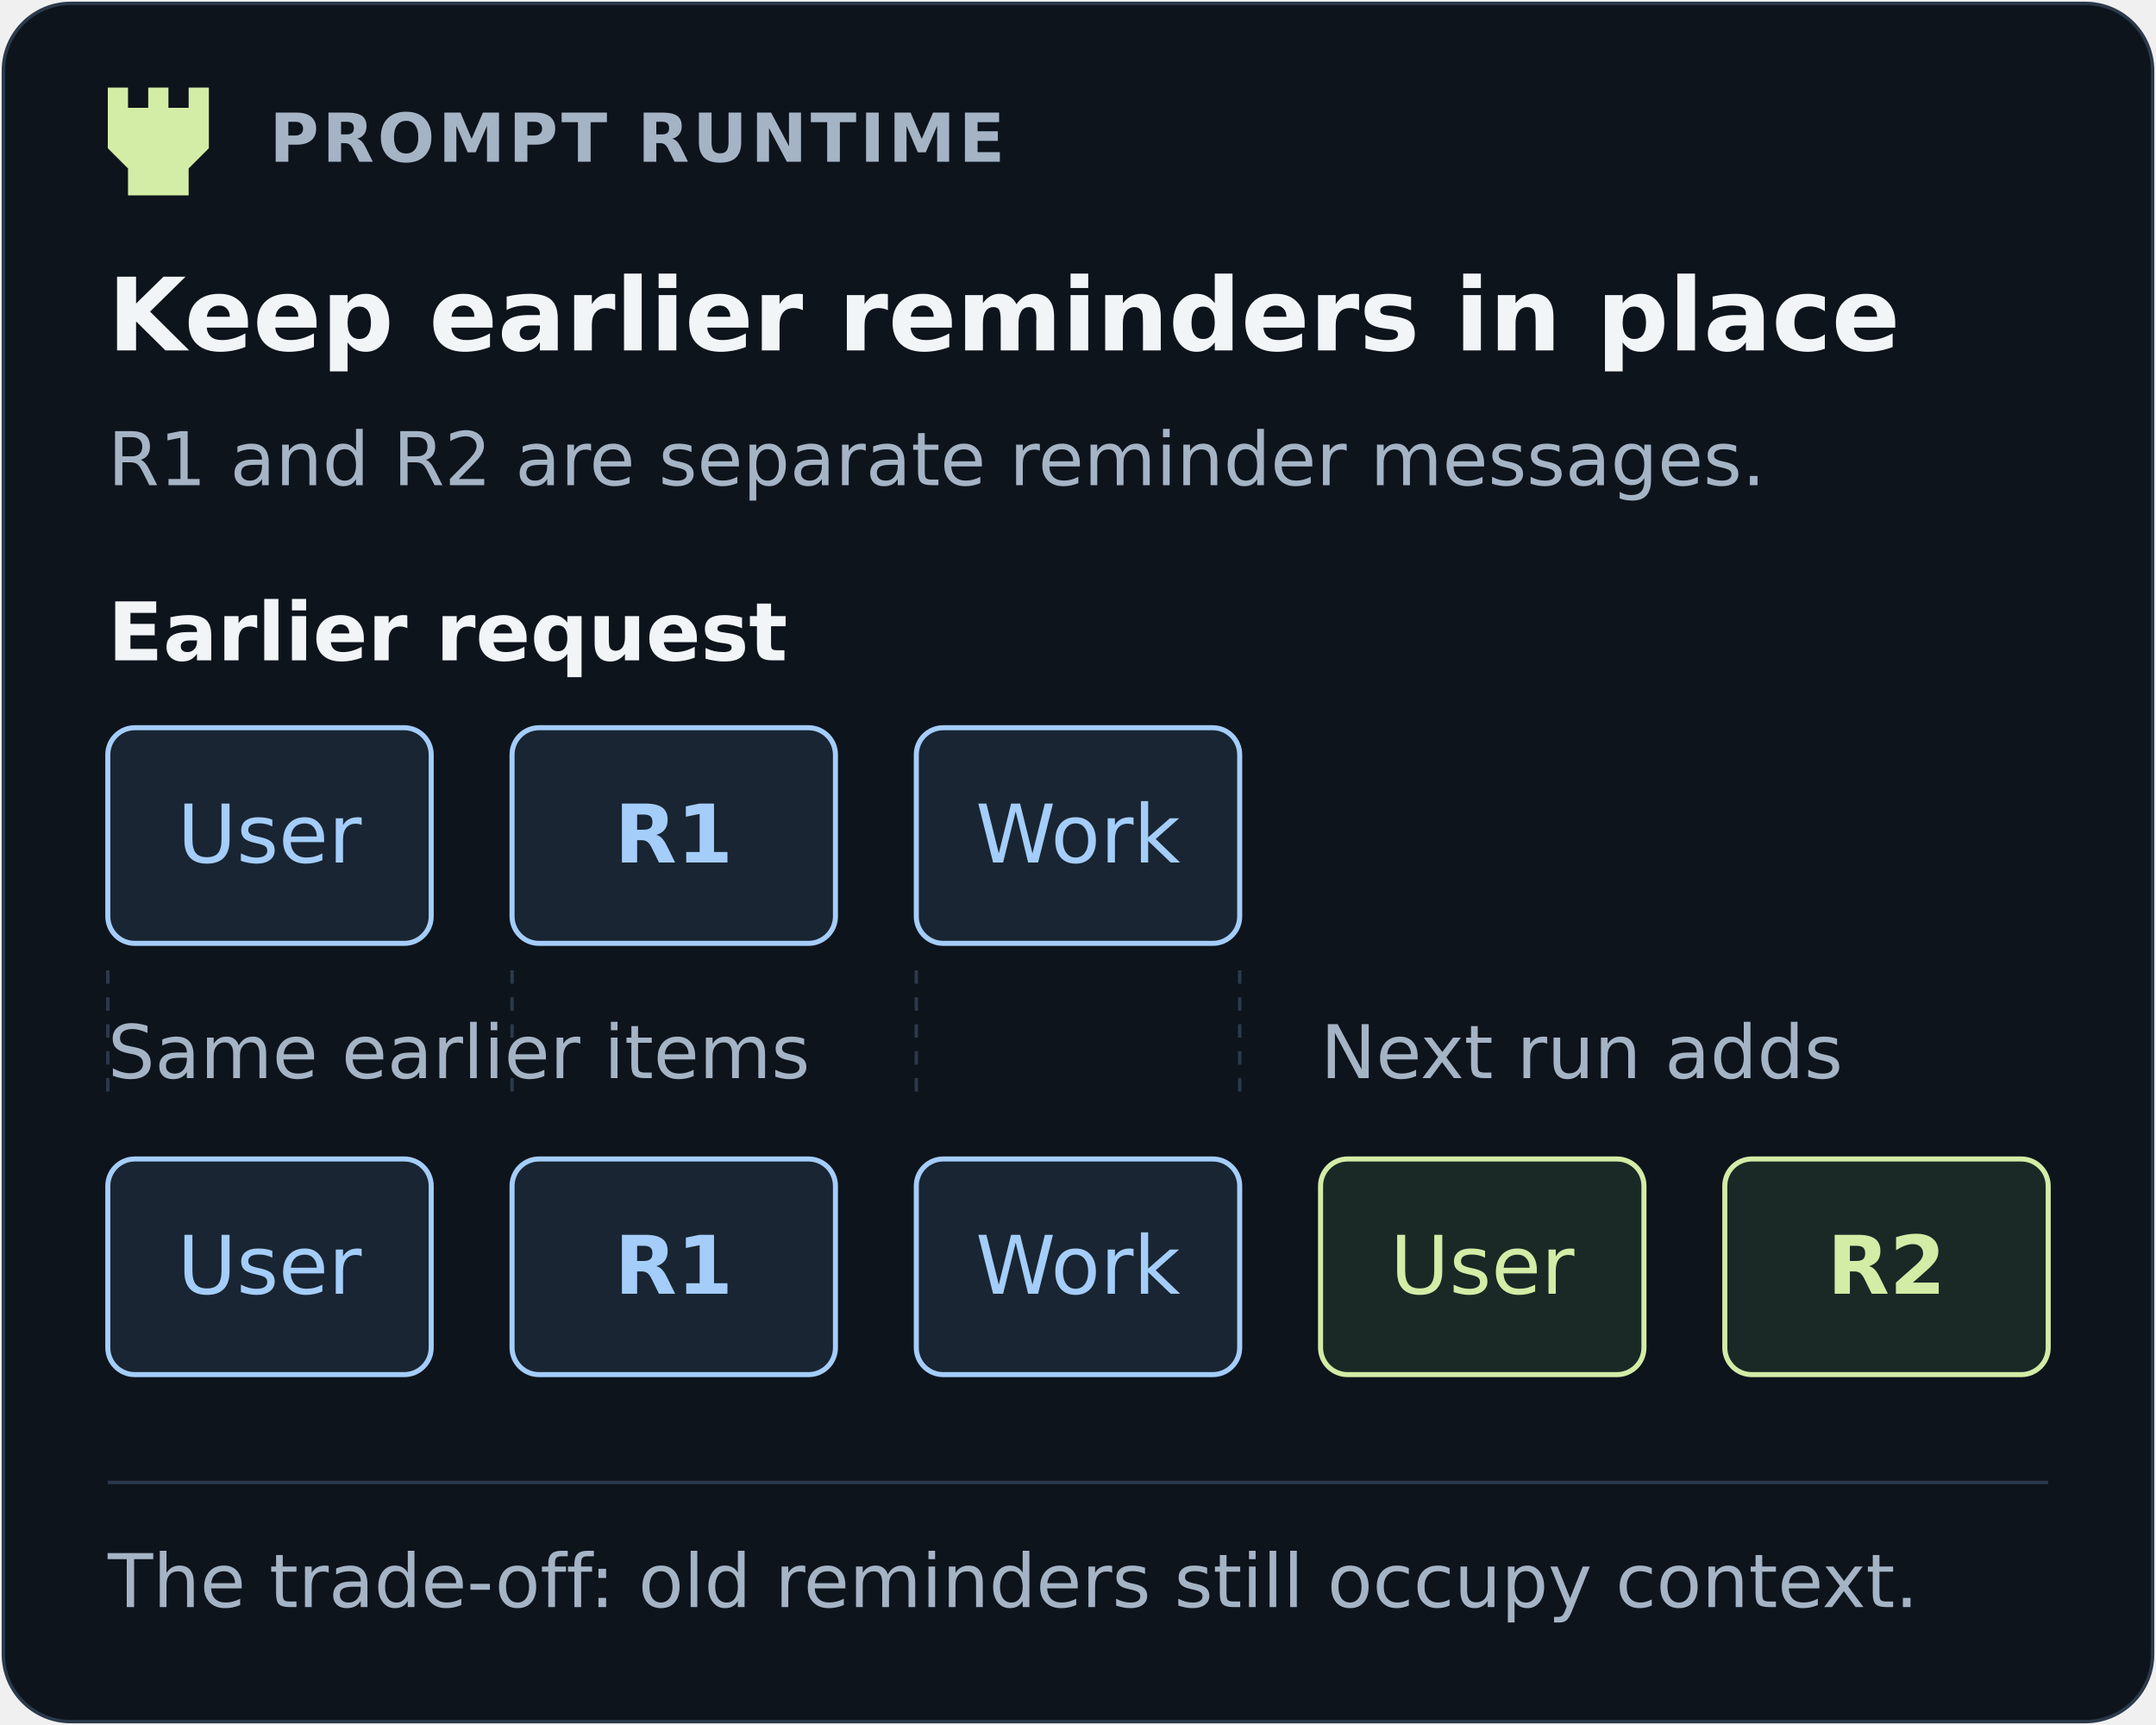
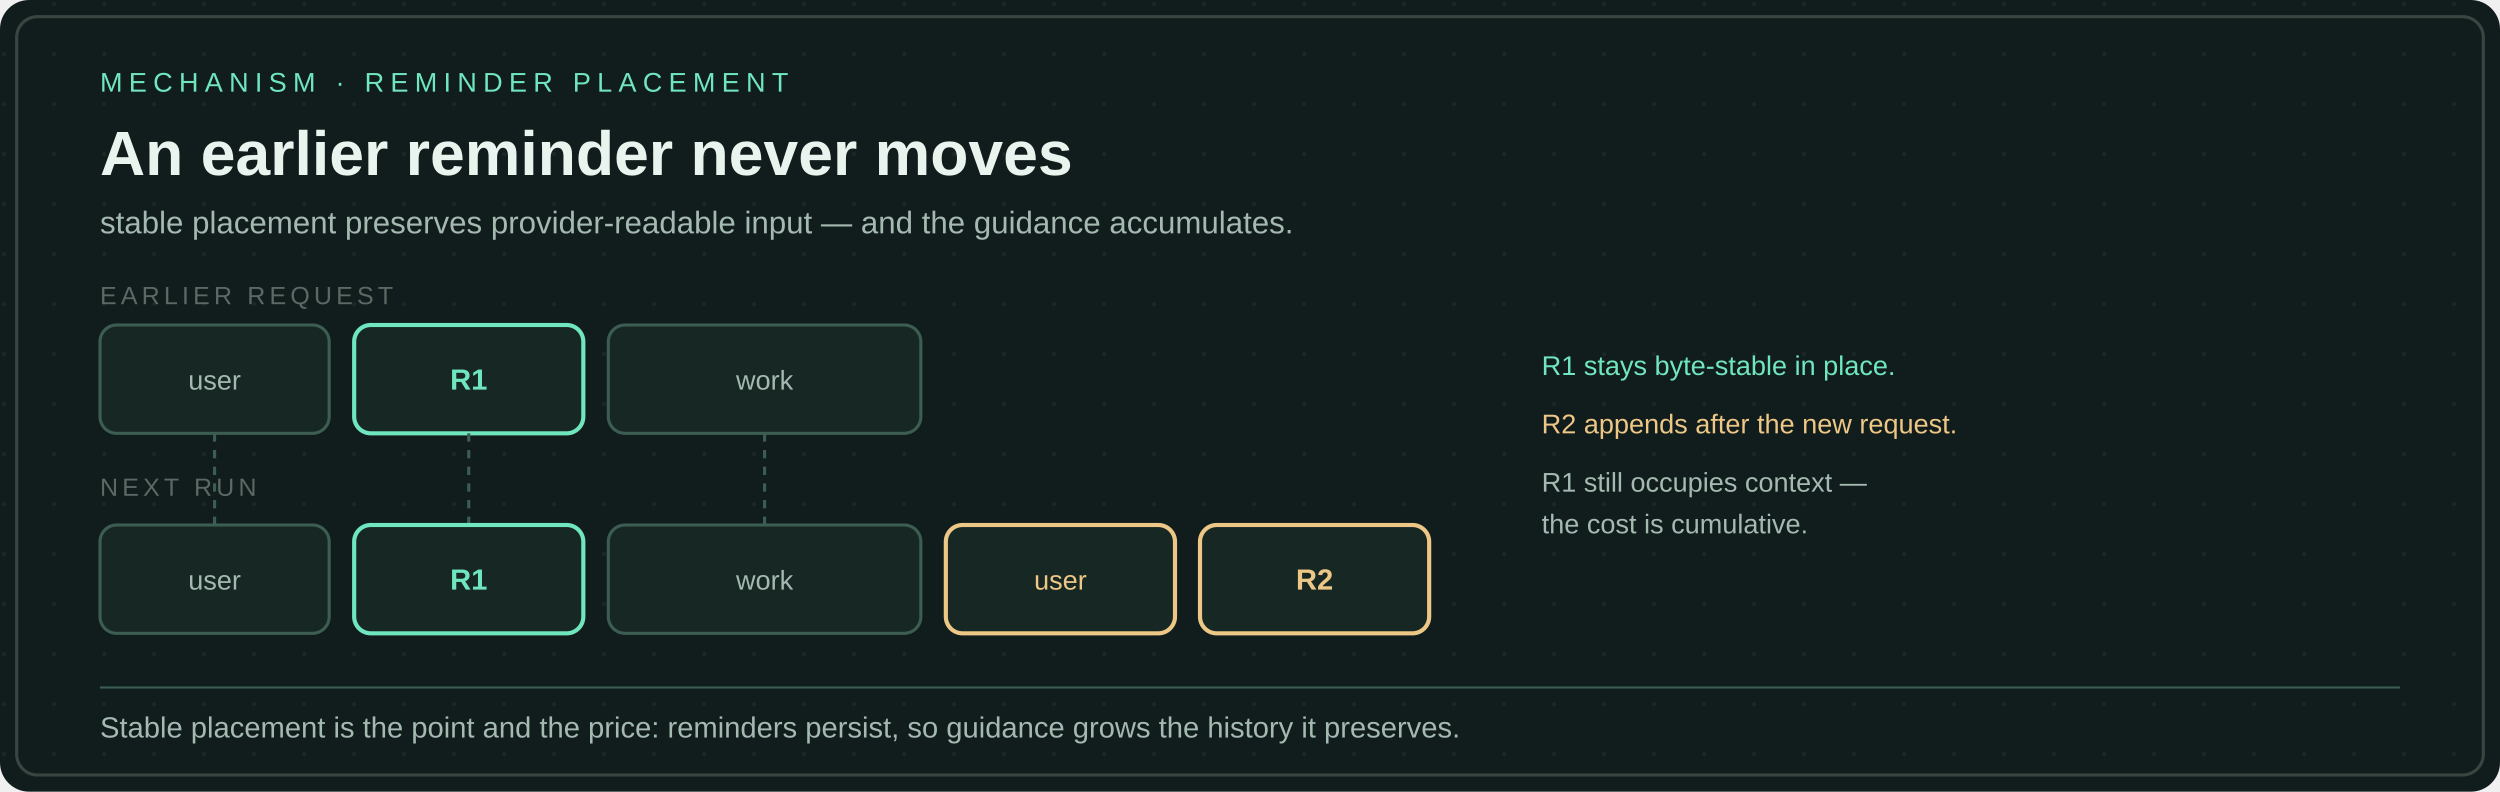
- <svg xmlns="http://www.w3.org/2000/svg" width="640" height="512" viewBox="0 0 640 512" role="img" aria-labelledby="title desc">
-   <defs>
-     <style>text{font-family:DejaVu Sans,Arial,sans-serif;fill:#F2F5F7}.kicker{font-size:20px;font-weight:700;letter-spacing:1px;fill:#A5B4C5}.title{font-size:30px;font-weight:700}.label{font-size:24px;font-weight:600}.body{font-size:24px}.note{font-size:22px;fill:#A5B4C5}.retained{fill:#192532;stroke:#A4CDFA;stroke-width:1.5}.added{fill:#1A2926;stroke:#D3ECA6;stroke-width:1.5}.blue{fill:#A4CDFA}.green{fill:#D3ECA6}</style>
-   </defs>
-   <rect x="1" y="1" width="638" height="510" rx="20" fill="#0E141C" stroke="#2B3A4B" />
-   <path d="M32 44V26h6v6h6v-6h6v6h6v-6h6v18l-6 6v8H38v-8Z" fill="#D3ECA6" />
-   <text x="80" y="48" class="kicker">PROMPT RUNTIME</text>
-   <text x="32" y="104" class="title">Keep earlier reminders in place</text>
-   <text x="32" y="144" class="note">R1 and R2 are separate reminder messages.</text>
-   <text x="32" y="196" class="label">Earlier request</text>
-   <rect x="32" y="216" width="96" height="64" rx="8" class="retained" />
-   <rect x="152" y="216" width="96" height="64" rx="8" class="retained" />
-   <rect x="272" y="216" width="96" height="64" rx="8" class="retained" />
-   <text x="80" y="256" text-anchor="middle" class="body blue">User</text>
-   <text x="200" y="256" text-anchor="middle" class="label blue">R1</text>
-   <text x="320" y="256" text-anchor="middle" class="body blue">Work</text>
-   <path d="M32 288v40m120-40v40m120-40v40m96-40v40" stroke="#2B3A4B" stroke-dasharray="4 4" />
-   <text x="32" y="320" class="note">Same earlier items</text>
-   <text x="392" y="320" class="note">Next run adds</text>
-   <rect x="32" y="344" width="96" height="64" rx="8" class="retained" />
-   <rect x="152" y="344" width="96" height="64" rx="8" class="retained" />
-   <rect x="272" y="344" width="96" height="64" rx="8" class="retained" />
-   <rect x="392" y="344" width="96" height="64" rx="8" class="added" />
-   <rect x="512" y="344" width="96" height="64" rx="8" class="added" />
-   <text x="80" y="384" text-anchor="middle" class="body blue">User</text>
-   <text x="200" y="384" text-anchor="middle" class="label blue">R1</text>
-   <text x="320" y="384" text-anchor="middle" class="body blue">Work</text>
-   <text x="440" y="384" text-anchor="middle" class="body green">User</text>
-   <text x="560" y="384" text-anchor="middle" class="label green">R2</text>
-   <path d="M32 440h576" stroke="#2B3A4B" />
-   <text x="32" y="477" class="note">The trade-off: old reminders still occupy context.</text>
+ <svg xmlns="http://www.w3.org/2000/svg" width="1200" height="380" viewBox="0 0 1200 380" role="img" aria-labelledby="gt gd">
+   <pattern id="dots" width="24" height="24" patternUnits="userSpaceOnUse">
+     <circle cx="2" cy="2" r="1" fill="#ffffff" fill-opacity="0.05" />
+   </pattern>
+   <rect width="1200" height="380" rx="14" fill="#111C1C" />
+   <rect width="1200" height="380" rx="14" fill="url(#dots)" />
+   <rect x="8" y="8" width="1184" height="364" rx="10" fill="none" stroke="#3a4541" stroke-width="1.5" />
+   <g font-family="Arial, Helvetica, sans-serif">
+     <text x="48" y="44" fill="#70E6BF" font-size="13" letter-spacing="3">MECHANISM · REMINDER PLACEMENT</text>
+     <text x="48" y="84" fill="#EAF4EE" font-size="30" font-weight="700">An earlier reminder never moves</text>
+     <text x="48" y="112" fill="#A4B9B0" font-size="15">stable placement preserves provider-readable input — and the guidance accumulates.</text>
+     <text x="48" y="146" fill="#5c6863" font-size="12" letter-spacing="2">EARLIER REQUEST</text>
+     <rect x="48" y="156" width="110" height="52" rx="8" fill="#172723" stroke="#3B5D52" stroke-width="1.5" />
+     <text x="103" y="187" fill="#A4B9B0" font-size="13" text-anchor="middle">user</text>
+     <rect x="170" y="156" width="110" height="52" rx="8" fill="#172723" stroke="#70E6BF" stroke-width="2" />
+     <text x="225" y="187" fill="#70E6BF" font-size="14" font-weight="700" text-anchor="middle">R1</text>
+     <rect x="292" y="156" width="150" height="52" rx="8" fill="#172723" stroke="#3B5D52" stroke-width="1.5" />
+     <text x="367" y="187" fill="#A4B9B0" font-size="13" text-anchor="middle">work</text>
+     <path d="M103 208 V252 M225 208 V252 M367 208 V252" stroke="#3B5D52" stroke-width="1.5" stroke-dasharray="4 4" />
+     <text x="48" y="238" fill="#5c6863" font-size="12" letter-spacing="2">NEXT RUN</text>
+     <rect x="48" y="252" width="110" height="52" rx="8" fill="#172723" stroke="#3B5D52" stroke-width="1.5" />
+     <text x="103" y="283" fill="#A4B9B0" font-size="13" text-anchor="middle">user</text>
+     <rect x="170" y="252" width="110" height="52" rx="8" fill="#172723" stroke="#70E6BF" stroke-width="2" />
+     <text x="225" y="283" fill="#70E6BF" font-size="14" font-weight="700" text-anchor="middle">R1</text>
+     <rect x="292" y="252" width="150" height="52" rx="8" fill="#172723" stroke="#3B5D52" stroke-width="1.5" />
+     <text x="367" y="283" fill="#A4B9B0" font-size="13" text-anchor="middle">work</text>
+     <rect x="454" y="252" width="110" height="52" rx="8" fill="#172723" stroke="#edc786" stroke-width="2" />
+     <text x="509" y="283" fill="#edc786" font-size="13" text-anchor="middle">user</text>
+     <rect x="576" y="252" width="110" height="52" rx="8" fill="#172723" stroke="#edc786" stroke-width="2" />
+     <text x="631" y="283" fill="#edc786" font-size="14" font-weight="700" text-anchor="middle">R2</text>
+     <text x="740" y="180" fill="#70E6BF" font-size="13">R1 stays byte-stable in place.</text>
+     <text x="740" y="208" fill="#edc786" font-size="13">R2 appends after the new request.</text>
+     <text x="740" y="236" fill="#A4B9B0" font-size="13">R1 still occupies context —</text>
+     <text x="740" y="256" fill="#A4B9B0" font-size="13">the cost is cumulative.</text>
+     <path d="M48 330 H1152" stroke="#3B5D52" stroke-width="1" />
+     <text x="48" y="354" fill="#A4B9B0" font-size="14">Stable placement is the point and the price: reminders persist, so guidance grows the history it preserves.</text>
+   </g>
</svg>
